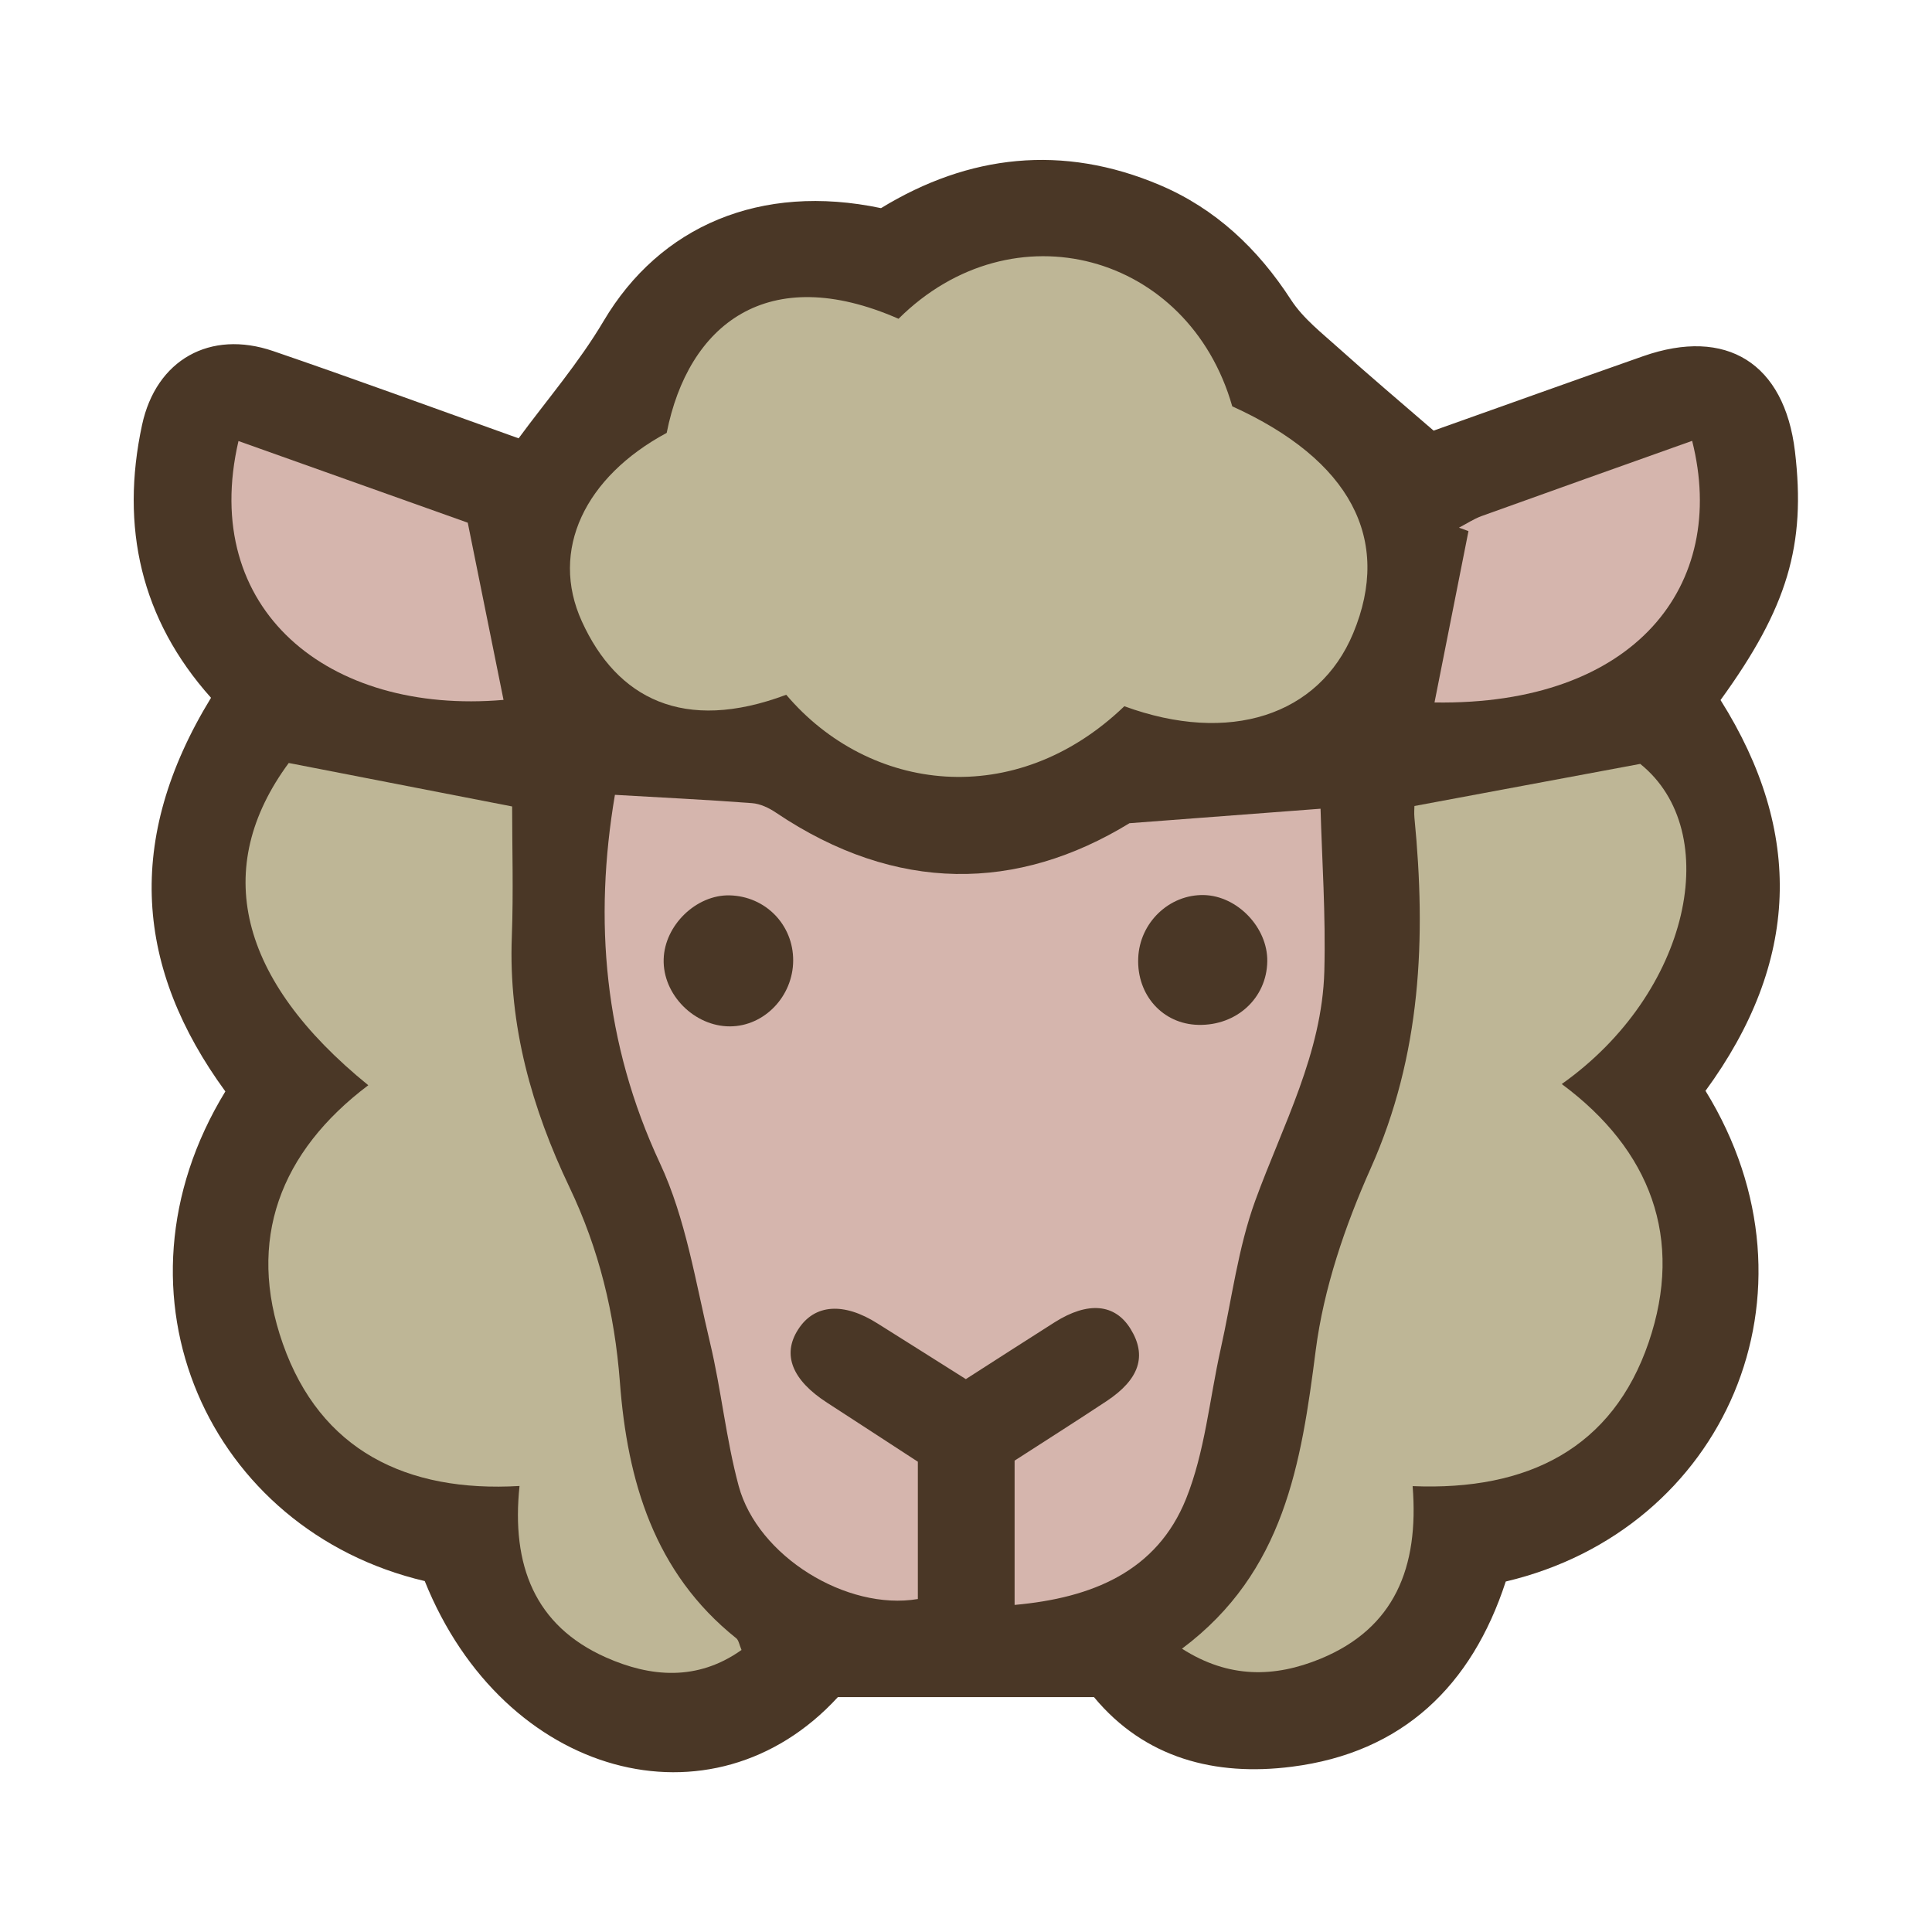
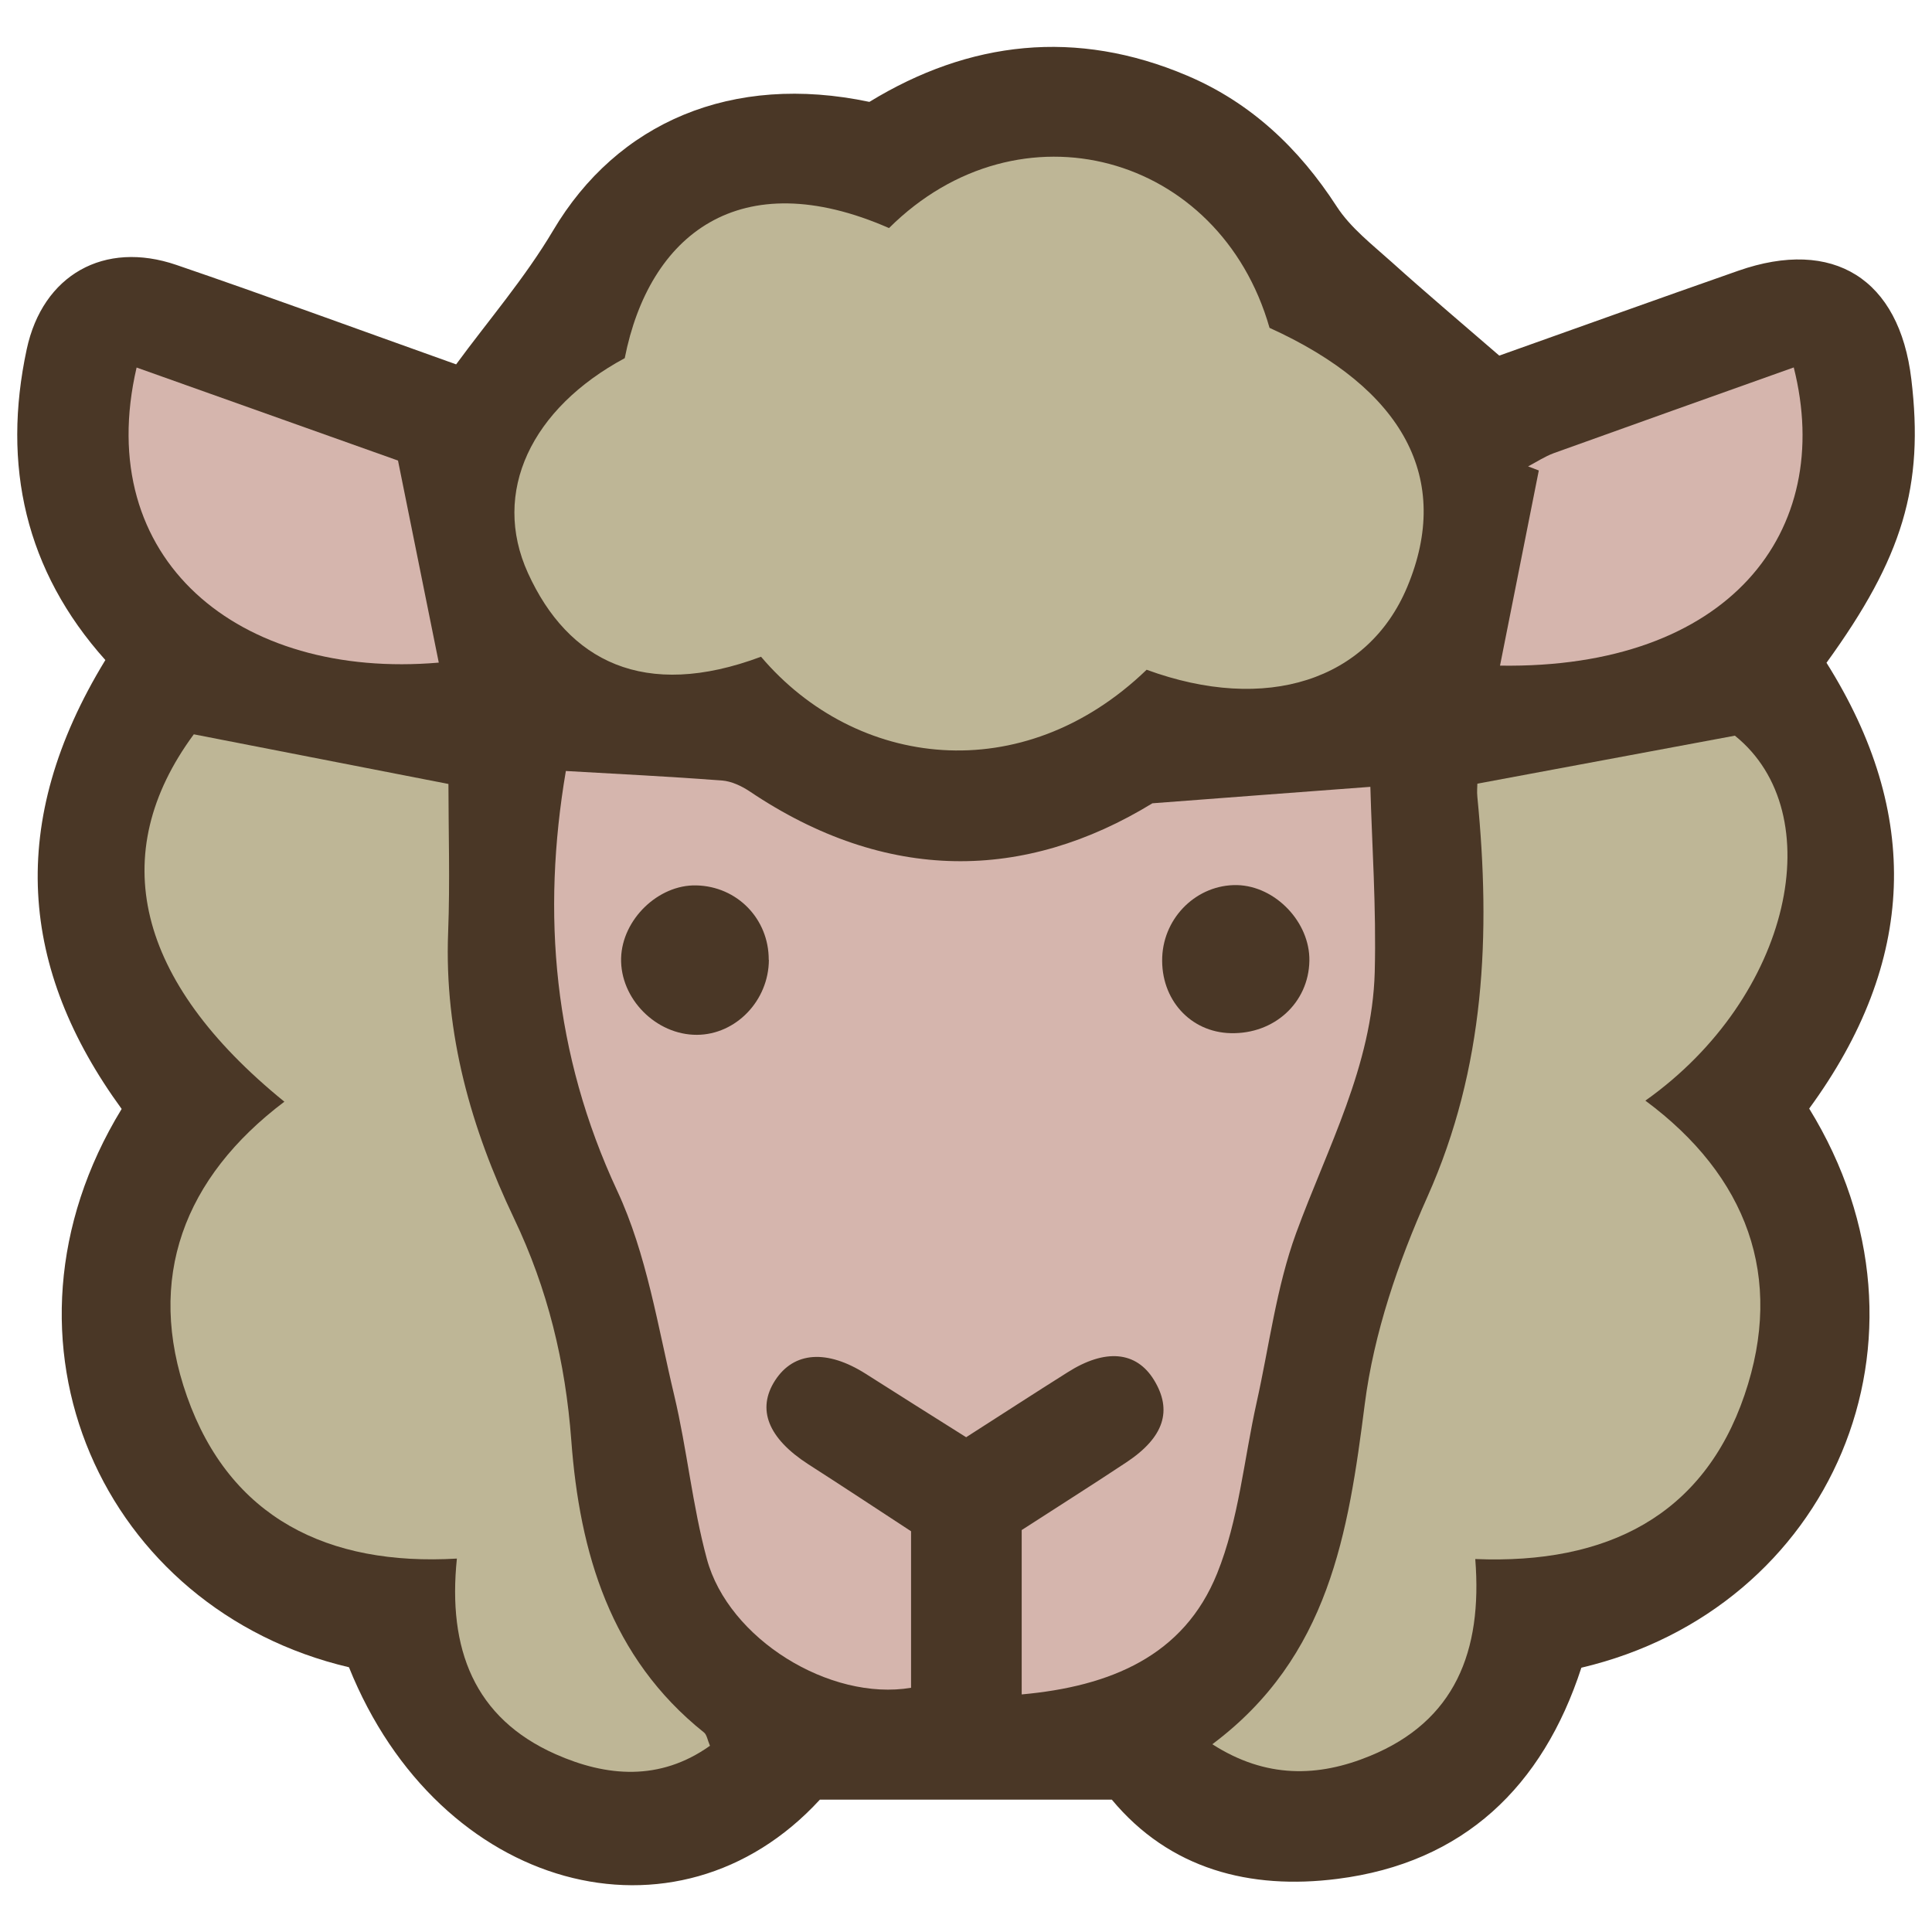
<svg xmlns="http://www.w3.org/2000/svg" id="fill_sheep" viewBox="0 0 128 128">
-   <path d="M113,72.28c8.22,13.36,1.25,29.08-13.24,32.5-2.25,6.91-6.84,11.34-14.17,12.27-5.08.65-9.75-.56-13.11-4.61-2.83,0-5.6,0-8.37,0-2.78,0-5.55,0-8.6,0-8.3,9.04-22.13,5.34-27.37-7.69-14.26-3.35-21.45-18.96-13.21-32.44-5.92-8.11-6.72-16.64-.95-26.08-4.65-5.2-6.02-11.32-4.57-18.07.93-4.33,4.51-6.33,8.69-4.9,5.26,1.8,10.49,3.72,16.26,5.78,1.86-2.53,3.99-5,5.63-7.77,3.73-6.3,10.4-9.16,18.38-7.48,5.81-3.55,12.03-4.26,18.47-1.53,3.7,1.57,6.5,4.22,8.69,7.6.81,1.25,2.07,2.22,3.2,3.24,1.96,1.76,3.97,3.46,6.25,5.43,4.37-1.55,9.12-3.26,13.88-4.93,5.53-1.94,9.36.47,10.06,6.3.74,6.21-.49,10.36-4.93,16.48,5.52,8.77,5.25,17.36-1.01,25.91Z" style="fill: #4a3726; stroke-width: 0px;" />
-   <path d="M60.81,96.84v9.1c-4.71.79-10.61-2.83-11.87-7.49-.84-3.11-1.15-6.36-1.9-9.5-.96-4.01-1.6-8.21-3.32-11.89-3.71-7.96-4.39-16.1-2.98-24.4,3.05.18,6.07.32,9.08.55.54.04,1.12.31,1.59.63,7.98,5.37,16.01,5.23,23.42.7,4.47-.34,8.23-.62,12.66-.96.09,3.28.35,7.03.25,10.77-.15,5.44-2.75,10.19-4.57,15.18-1.15,3.15-1.56,6.56-2.3,9.86-.74,3.32-1.04,6.8-2.29,9.91-1.94,4.82-6.23,6.57-11.36,7.03v-9.56c1.92-1.24,4.02-2.57,6.09-3.94,2.19-1.45,2.69-3.01,1.59-4.79-1.03-1.67-2.82-1.83-5.02-.44-1.89,1.2-3.77,2.41-5.89,3.77-1.94-1.23-3.89-2.45-5.84-3.68-2.25-1.43-4.19-1.3-5.27.39-1.08,1.67-.4,3.36,1.93,4.86,1.95,1.26,3.9,2.54,5.98,3.89Z" style="fill: #d5b5ad; stroke-width: 0px;" />
-   <path d="M74.49,46.79c-7.23,6.95-16.9,5.72-22.4-.76-6.8,2.55-11.22.24-13.54-4.86-2.15-4.72.21-9.58,5.62-12.49,1.42-7.17,6.67-11.37,15.36-7.56,7.58-7.53,19.22-4.33,22.11,5.8,7.82,3.55,10.61,8.8,8.01,15.04-2.27,5.45-8.2,7.38-15.16,4.83Z" style="fill: #beb696; stroke-width: 0px;" />
-   <path d="M93.59,98.46c.43,5.39-1.2,9.42-6.11,11.44-3.02,1.24-6.06,1.32-9.17-.67,6.79-5.08,7.9-12.28,8.86-19.77.53-4.11,1.94-8.24,3.64-12.05,3.36-7.52,3.68-15.27,2.9-23.23-.03-.32,0-.65,0-.78,4.92-.92,9.77-1.82,14.96-2.79,5.58,4.49,3.32,15.18-5.2,21.21,5.9,4.37,8.1,10.25,5.76,17.11-2.39,7.01-7.99,9.85-15.64,9.53Z" style="fill: #beb696; stroke-width: 0px;" />
-   <path d="M49.12,109.32c-2.92,2.07-6.02,1.8-8.97.49-4.73-2.1-6.28-6.12-5.73-11.36-7.5.44-13.2-2.37-15.68-9.42-2.42-6.87-.18-12.73,5.66-17.13-8.66-7.03-10.38-14.42-5.27-21.35,4.93.96,9.77,1.9,14.8,2.88,0,2.69.09,5.66-.02,8.63-.23,5.89,1.33,11.38,3.82,16.6,1.96,4.11,2.99,8.35,3.34,12.91.49,6.51,2.26,12.62,7.71,16.97.16.13.2.43.35.78Z" style="fill: #beb696; stroke-width: 0px;" />
-   <path d="M30.99,34.63c.86,4.26,1.62,8.03,2.37,11.74-11.64,1-20.15-6.01-17.56-17.15,5.28,1.88,10.52,3.75,15.19,5.41Z" style="fill: #d5b5ad; stroke-width: 0px;" />
-   <path d="M112.11,29.21c2.41,9.56-3.78,17.54-17.07,17.33.74-3.75,1.5-7.55,2.25-11.35-.21-.08-.42-.16-.63-.23.5-.26.98-.58,1.5-.77,4.58-1.65,9.17-3.28,13.94-4.98Z" style="fill: #d5b5ad; stroke-width: 0px;" />
-   <path d="M52.55,63.64c-.01,2.37-1.91,4.35-4.18,4.36-2.37.01-4.47-2.11-4.4-4.45.06-2.25,2.16-4.28,4.37-4.23,2.38.06,4.22,1.95,4.21,4.32Z" style="fill: #4a3726; stroke-width: 0px;" />
-   <path d="M83.96,63.7c-.04,2.43-2.03,4.26-4.57,4.2-2.35-.05-4.08-1.97-3.98-4.42.09-2.35,2.05-4.23,4.35-4.18,2.22.05,4.24,2.16,4.2,4.4Z" style="fill: #4a3726; stroke-width: 0px;" />
+   <path d="M119.86,73.44c9.38,15.23,1.42,33.16-15.09,37.05-2.56,7.87-7.8,12.93-16.16,13.99-5.79.74-11.12-.64-14.95-5.25-3.23,0-6.38,0-9.54,0-3.17,0-6.33,0-9.8,0-9.47,10.31-25.23,6.08-31.2-8.77-16.26-3.82-24.46-21.61-15.06-36.99-6.74-9.25-7.66-18.97-1.08-29.74C1.68,37.81.12,30.84,1.77,23.14c1.06-4.94,5.14-7.22,9.91-5.59,6,2.05,11.95,4.24,18.54,6.59,2.12-2.89,4.55-5.71,6.42-8.86,4.25-7.18,11.86-10.45,20.96-8.53,6.62-4.05,13.71-4.86,21.05-1.74,4.22,1.79,7.41,4.81,9.91,8.67.92,1.42,2.36,2.53,3.65,3.69,2.23,2.01,4.53,3.95,7.12,6.19,4.98-1.77,10.4-3.72,15.83-5.62,6.31-2.21,10.68.54,11.47,7.18.85,7.08-.56,11.81-5.62,18.79,6.29,10,5.98,19.79-1.15,29.54Z" style="fill: #4a3726; stroke-width: 0px;" />
+   <path d="M60.36,101.44v10.38c-5.37.9-12.1-3.23-13.53-8.54-.96-3.55-1.31-7.25-2.16-10.83-1.09-4.57-1.82-9.36-3.78-13.56-4.23-9.08-5.01-18.35-3.4-27.81,3.47.2,6.92.37,10.35.63.62.05,1.28.36,1.81.71,9.09,6.12,18.25,5.97,26.7.8,5.09-.39,9.39-.71,14.44-1.09.1,3.74.4,8.01.29,12.27-.17,6.21-3.13,11.62-5.21,17.3-1.31,3.59-1.78,7.48-2.62,11.24-.84,3.78-1.18,7.76-2.61,11.3-2.21,5.49-7.1,7.49-12.95,8.02v-10.89c2.19-1.42,4.59-2.93,6.94-4.49,2.5-1.66,3.06-3.44,1.82-5.46-1.17-1.9-3.22-2.09-5.72-.5-2.16,1.36-4.3,2.75-6.72,4.3-2.22-1.4-4.44-2.79-6.65-4.2-2.57-1.63-4.77-1.48-6.01.44-1.23,1.91-.46,3.83,2.2,5.55,2.23,1.43,4.44,2.89,6.81,4.44Z" style="fill: #d5b5ad; stroke-width: 0px;" />
+   <path d="M75.96,44.38c-8.24,7.93-19.27,6.52-25.54-.87-7.75,2.9-12.79.28-15.44-5.54-2.45-5.38.24-10.92,6.41-14.24,1.61-8.17,7.6-12.96,17.51-8.62,8.64-8.59,21.91-4.94,25.21,6.61,8.92,4.05,12.1,10.03,9.13,17.15-2.59,6.21-9.34,8.41-17.28,5.5Z" style="fill: #beb696; stroke-width: 0px;" />
+   <path d="M97.74,103.29c.49,6.15-1.37,10.74-6.96,13.04-3.44,1.42-6.91,1.51-10.46-.77,7.74-5.79,9.01-14,10.1-22.54.6-4.69,2.21-9.39,4.15-13.73,3.83-8.57,4.2-17.41,3.31-26.48-.04-.37,0-.74,0-.89,5.61-1.04,11.14-2.08,17.06-3.18,6.37,5.12,3.78,17.3-5.93,24.18,6.72,4.98,9.24,11.68,6.57,19.5-2.72,7.99-9.11,11.23-17.83,10.87Z" style="fill: #beb696; stroke-width: 0px;" />
+   <path d="M47.04,115.66c-3.33,2.37-6.87,2.05-10.23.56-5.39-2.39-7.16-6.97-6.54-12.96-8.55.5-15.04-2.7-17.88-10.74-2.76-7.83-.2-14.51,6.45-19.53-9.87-8.02-11.83-16.43-6-24.34,5.62,1.1,11.14,2.17,16.87,3.29,0,3.07.11,6.46-.02,9.84-.26,6.72,1.52,12.97,4.36,18.93,2.24,4.69,3.41,9.52,3.8,14.72.55,7.42,2.58,14.39,8.79,19.35.19.15.23.49.4.89Z" style="fill: #beb696; stroke-width: 0px;" />
+   <path d="M26.37,30.52c.98,4.86,1.85,9.15,2.7,13.38-13.27,1.14-22.97-6.85-20.02-19.55,6.02,2.14,11.99,4.27,17.31,6.16Z" style="fill: #d5b5ad; stroke-width: 0px;" />
+   <path d="M118.84,24.34c2.75,10.89-4.3,19.99-19.46,19.76.85-4.28,1.71-8.6,2.57-12.93-.24-.09-.48-.18-.71-.27.57-.3,1.11-.66,1.71-.88,5.22-1.88,10.46-3.74,15.9-5.68Z" style="fill: #d5b5ad; stroke-width: 0px;" />
+   <path d="M50.94,63.59c-.01,2.7-2.18,4.96-4.77,4.97-2.71.01-5.09-2.4-5.02-5.08.07-2.57,2.47-4.88,4.98-4.82,2.71.06,4.81,2.22,4.8,4.93Z" style="fill: #4a3726; stroke-width: 0px;" />
+   <path d="M86.75,63.66c-.05,2.77-2.32,4.86-5.21,4.79-2.68-.06-4.65-2.24-4.54-5.04.11-2.68,2.33-4.82,4.96-4.77,2.54.06,4.83,2.46,4.79,5.01Z" style="fill: #4a3726; stroke-width: 0px;" />
</svg>
